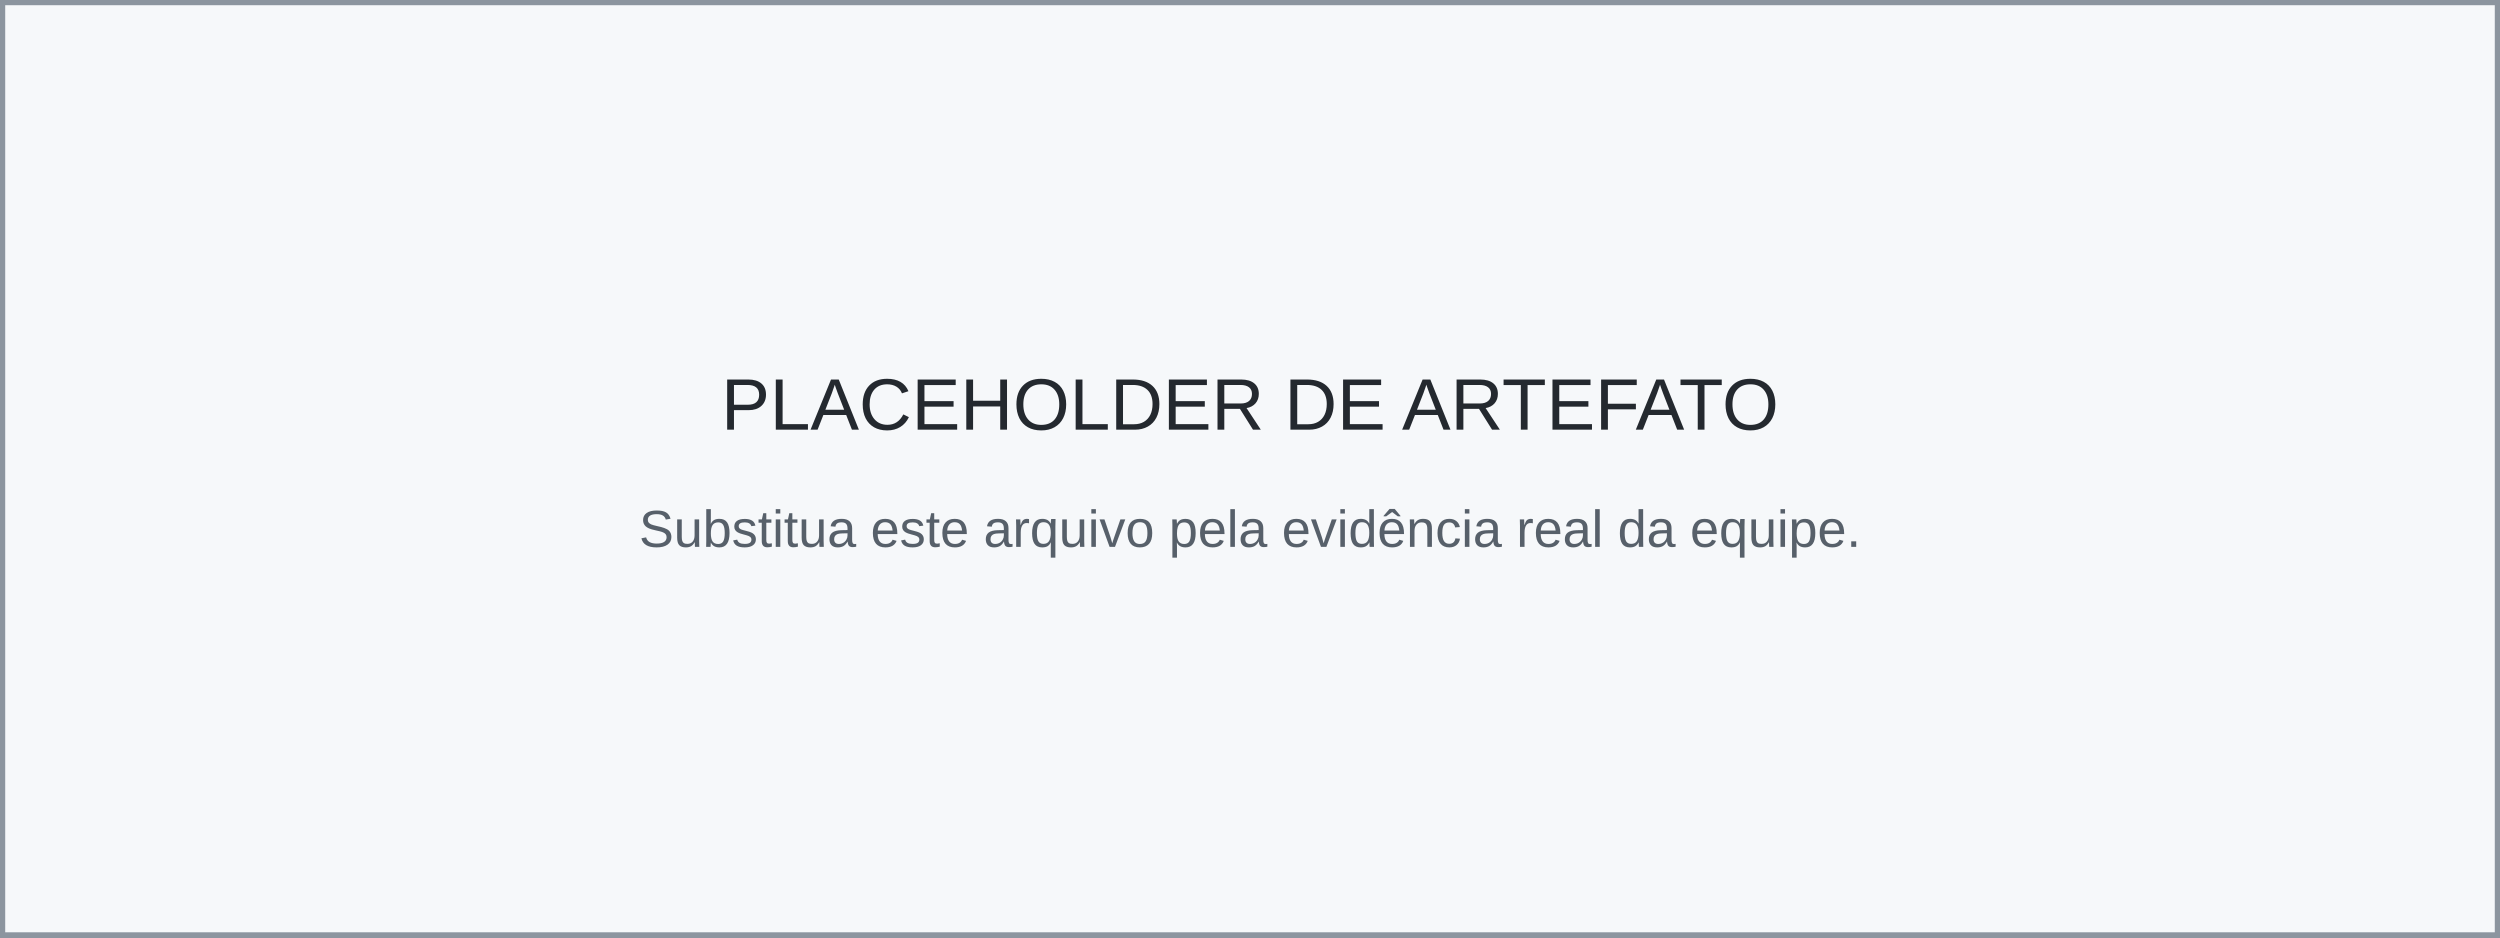
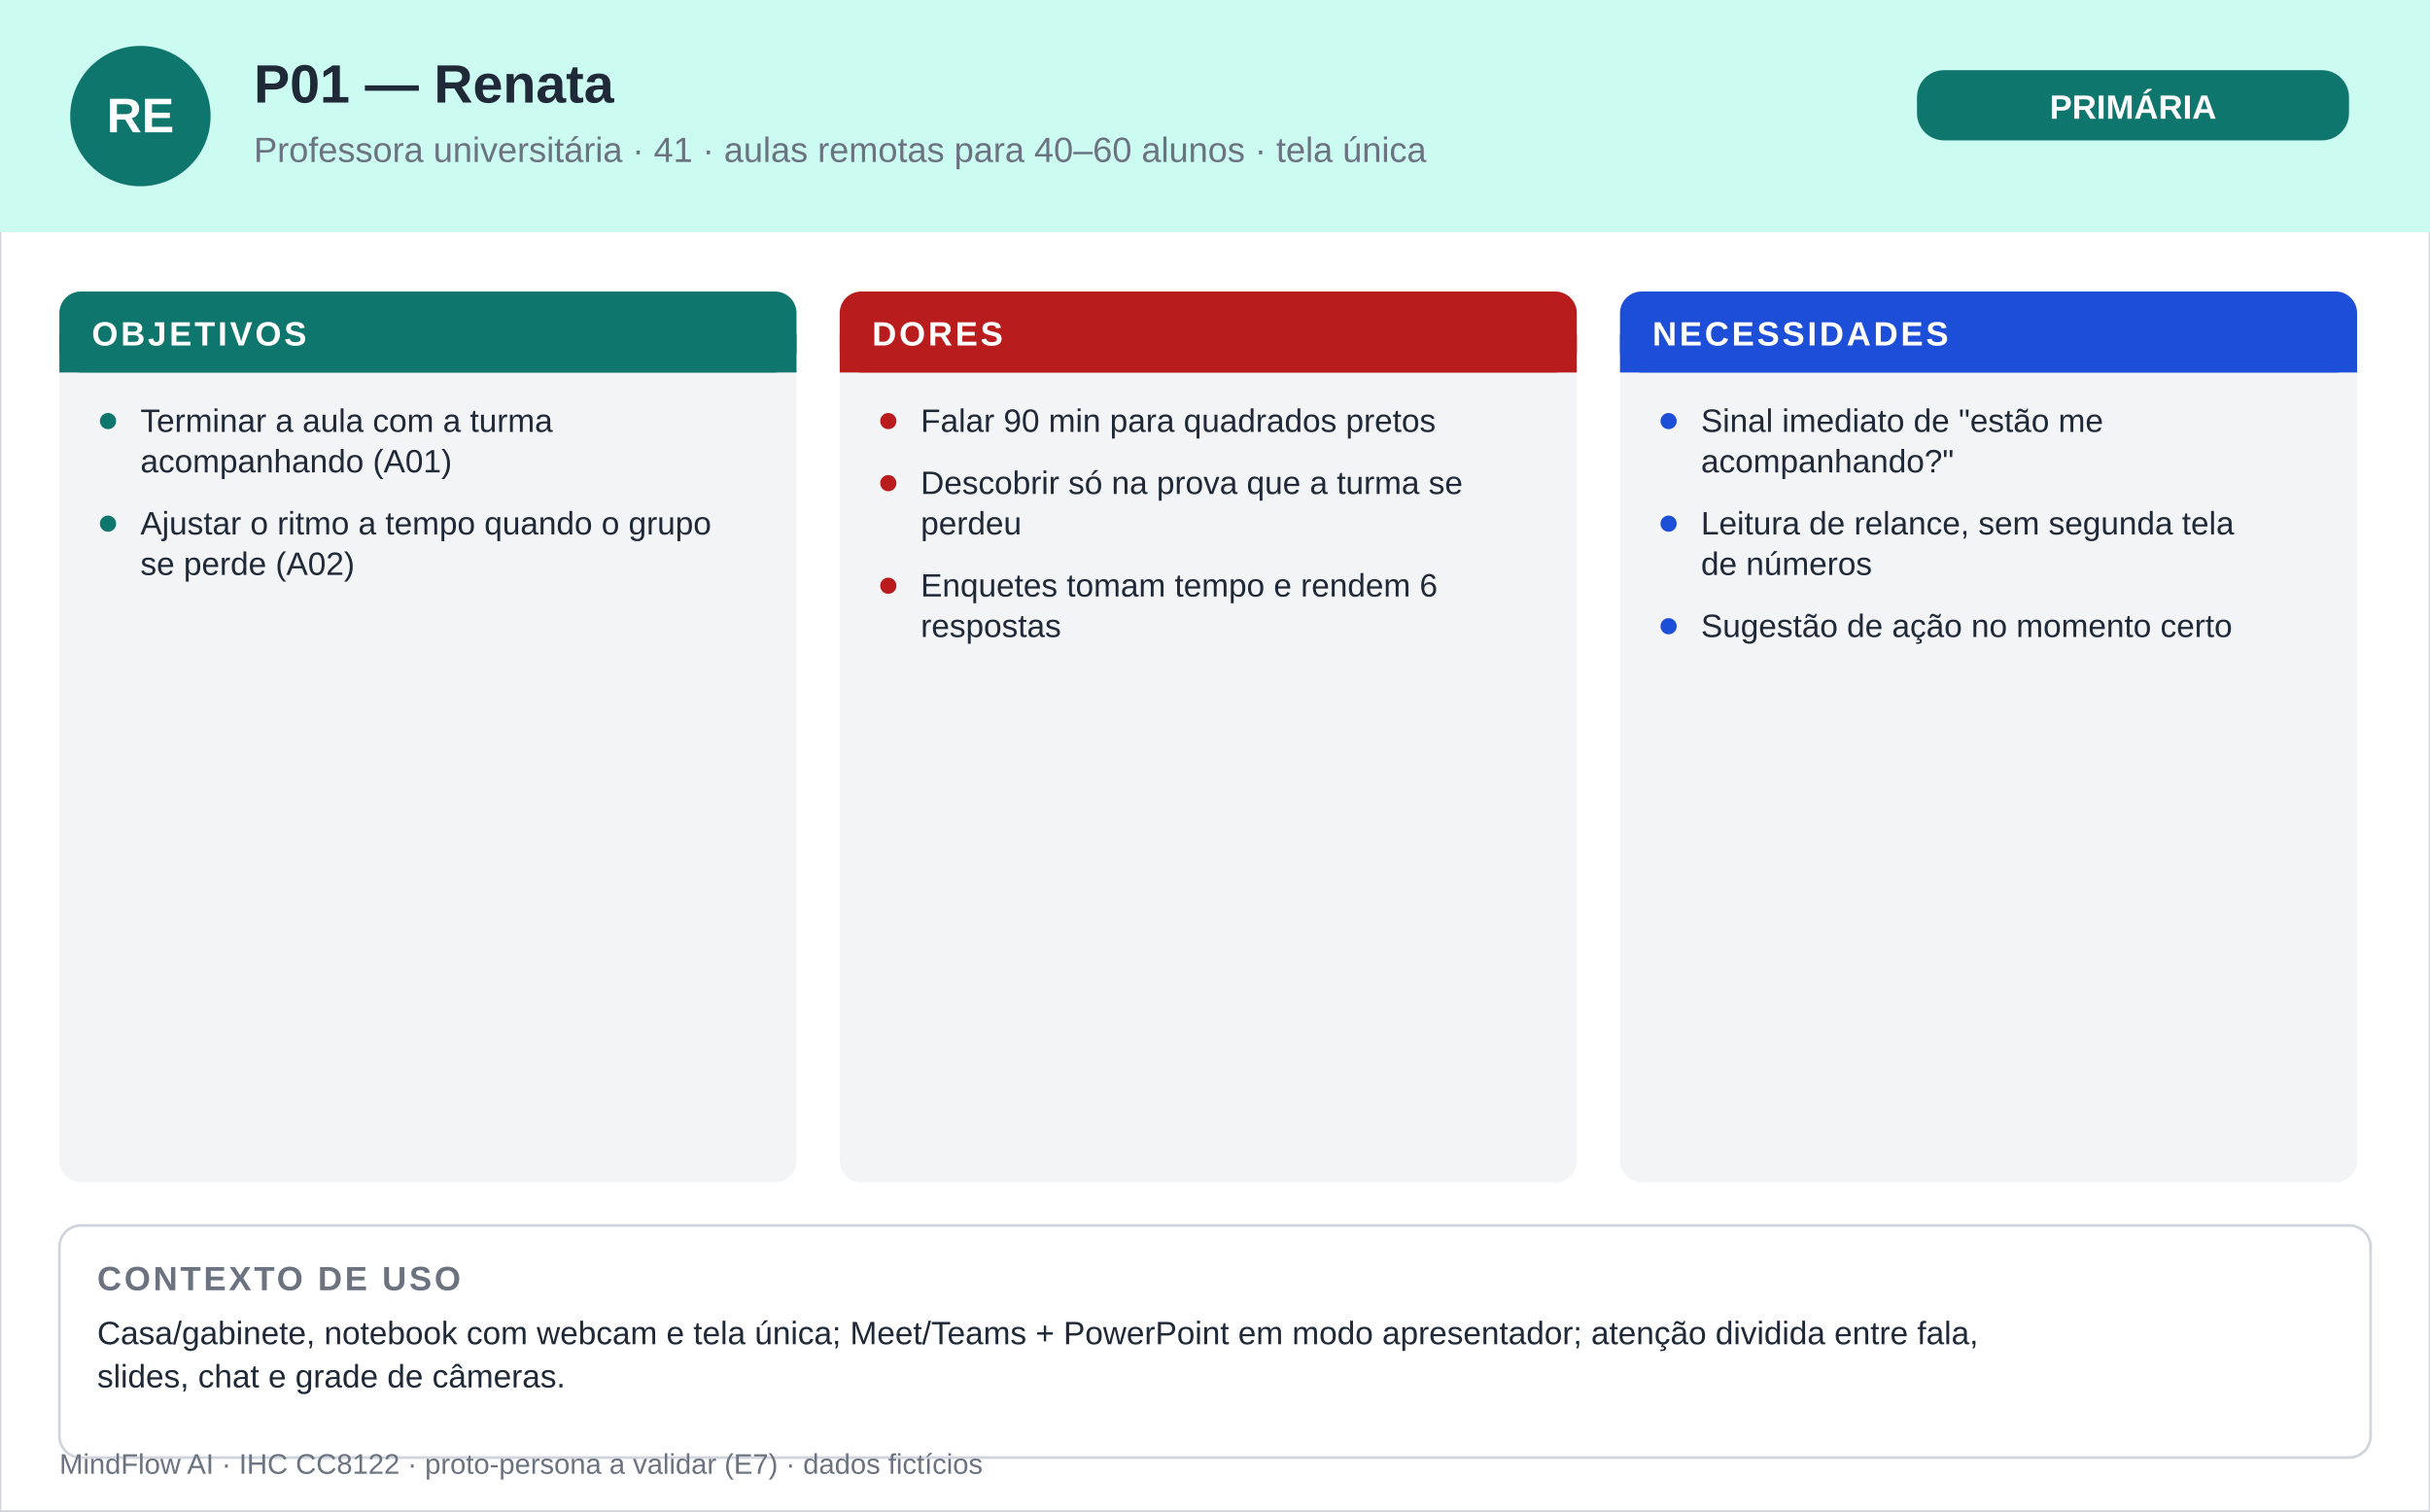
- <svg xmlns="http://www.w3.org/2000/svg" width="960" height="360" viewBox="0 0 960 360">
-   <rect width="100%" height="100%" fill="#f6f8fa" stroke="#8c959f" stroke-width="4" />
-   <text x="480" y="165" text-anchor="middle" font-family="Arial, sans-serif" font-size="28" fill="#24292f">PLACEHOLDER DE ARTEFATO</text>
-   <text x="480" y="210" text-anchor="middle" font-family="Arial, sans-serif" font-size="20" fill="#57606a">Substitua este arquivo pela evidência real da equipe.</text>
+ <svg xmlns="http://www.w3.org/2000/svg" width="900" height="560" viewBox="0 0 900 560" font-family="Arial, Helvetica, sans-serif">
+   <rect width="900" height="560" fill="#FFFFFF" />
+   <rect width="900" height="560" fill="none" stroke="#D1D5DB" />
+   <rect width="900" height="86" fill="#CCFBF1" />
+   <circle cx="52" cy="43" r="26" fill="#0F766E" />
+   <text x="52" y="49" font-size="18" font-weight="bold" fill="#fff" text-anchor="middle">RE</text>
+   <text x="94" y="38" font-size="20" font-weight="bold" fill="#1F2937">P01 — Renata</text>
+   <text x="94" y="60" font-size="13" fill="#6B7280">Professora universitária · 41 · aulas remotas para 40–60 alunos · tela única</text>
+   <rect x="710" y="26" rx="10" width="160" height="26" fill="#0F766E" />
+   <text x="790" y="44" font-size="12.5" font-weight="bold" fill="#fff" text-anchor="middle">PRIMÁRIA</text>
+   <rect x="22" y="108" width="273" height="330" rx="8" fill="#F3F4F6" />
+   <rect x="22" y="108" width="273" height="30" rx="8" fill="#0F766E" />
+   <rect x="22" y="124" width="273" height="14" fill="#0F766E" />
+   <text x="34" y="128" font-size="12.5" font-weight="bold" fill="#fff" letter-spacing="1">OBJETIVOS</text>
+   <circle cx="40" cy="156" r="3" fill="#0F766E" />
+   <text x="52" y="160" font-family="Arial, Helvetica, sans-serif" font-size="12" fill="#1F2937" font-weight="normal" text-anchor="start">Terminar a aula com a turma</text>
+   <text x="52" y="175" font-family="Arial, Helvetica, sans-serif" font-size="12" fill="#1F2937" font-weight="normal" text-anchor="start">acompanhando (A01)</text>
+   <circle cx="40" cy="194" r="3" fill="#0F766E" />
+   <text x="52" y="198" font-family="Arial, Helvetica, sans-serif" font-size="12" fill="#1F2937" font-weight="normal" text-anchor="start">Ajustar o ritmo a tempo quando o grupo</text>
+   <text x="52" y="213" font-family="Arial, Helvetica, sans-serif" font-size="12" fill="#1F2937" font-weight="normal" text-anchor="start">se perde (A02)</text>
+   <rect x="311" y="108" width="273" height="330" rx="8" fill="#F3F4F6" />
+   <rect x="311" y="108" width="273" height="30" rx="8" fill="#B91C1C" />
+   <rect x="311" y="124" width="273" height="14" fill="#B91C1C" />
+   <text x="323" y="128" font-size="12.5" font-weight="bold" fill="#fff" letter-spacing="1">DORES</text>
+   <circle cx="329" cy="156" r="3" fill="#B91C1C" />
+   <text x="341" y="160" font-family="Arial, Helvetica, sans-serif" font-size="12" fill="#1F2937" font-weight="normal" text-anchor="start">Falar 90 min para quadrados pretos</text>
+   <circle cx="329" cy="179" r="3" fill="#B91C1C" />
+   <text x="341" y="183" font-family="Arial, Helvetica, sans-serif" font-size="12" fill="#1F2937" font-weight="normal" text-anchor="start">Descobrir só na prova que a turma se</text>
+   <text x="341" y="198" font-family="Arial, Helvetica, sans-serif" font-size="12" fill="#1F2937" font-weight="normal" text-anchor="start">perdeu</text>
+   <circle cx="329" cy="217" r="3" fill="#B91C1C" />
+   <text x="341" y="221" font-family="Arial, Helvetica, sans-serif" font-size="12" fill="#1F2937" font-weight="normal" text-anchor="start">Enquetes tomam tempo e rendem 6</text>
+   <text x="341" y="236" font-family="Arial, Helvetica, sans-serif" font-size="12" fill="#1F2937" font-weight="normal" text-anchor="start">respostas</text>
+   <rect x="600" y="108" width="273" height="330" rx="8" fill="#F3F4F6" />
+   <rect x="600" y="108" width="273" height="30" rx="8" fill="#1D4ED8" />
+   <rect x="600" y="124" width="273" height="14" fill="#1D4ED8" />
+   <text x="612" y="128" font-size="12.5" font-weight="bold" fill="#fff" letter-spacing="1">NECESSIDADES</text>
+   <circle cx="618" cy="156" r="3" fill="#1D4ED8" />
+   <text x="630" y="160" font-family="Arial, Helvetica, sans-serif" font-size="12" fill="#1F2937" font-weight="normal" text-anchor="start">Sinal imediato de "estão me</text>
+   <text x="630" y="175" font-family="Arial, Helvetica, sans-serif" font-size="12" fill="#1F2937" font-weight="normal" text-anchor="start">acompanhando?"</text>
+   <circle cx="618" cy="194" r="3" fill="#1D4ED8" />
+   <text x="630" y="198" font-family="Arial, Helvetica, sans-serif" font-size="12" fill="#1F2937" font-weight="normal" text-anchor="start">Leitura de relance, sem segunda tela</text>
+   <text x="630" y="213" font-family="Arial, Helvetica, sans-serif" font-size="12" fill="#1F2937" font-weight="normal" text-anchor="start">de números</text>
+   <circle cx="618" cy="232" r="3" fill="#1D4ED8" />
+   <text x="630" y="236" font-family="Arial, Helvetica, sans-serif" font-size="12" fill="#1F2937" font-weight="normal" text-anchor="start">Sugestão de ação no momento certo</text>
+   <rect x="22" y="454" width="856" height="86" rx="8" fill="#FFFFFF" stroke="#D1D5DB" />
+   <text x="36" y="478" font-size="12.5" font-weight="bold" fill="#6B7280" letter-spacing="1">CONTEXTO DE USO</text>
+   <text x="36" y="498" font-family="Arial, Helvetica, sans-serif" font-size="12" fill="#1F2937" font-weight="normal" text-anchor="start">Casa/gabinete, notebook com webcam e tela única; Meet/Teams + PowerPoint em modo apresentador; atenção dividida entre fala,</text>
+   <text x="36" y="514" font-family="Arial, Helvetica, sans-serif" font-size="12" fill="#1F2937" font-weight="normal" text-anchor="start">slides, chat e grade de câmeras.</text>
+   <text x="22" y="546" font-size="10.5" fill="#6B7280">MindFlow AI · IHC CC8122 · proto-persona a validar (E7) · dados fictícios</text>
</svg>
